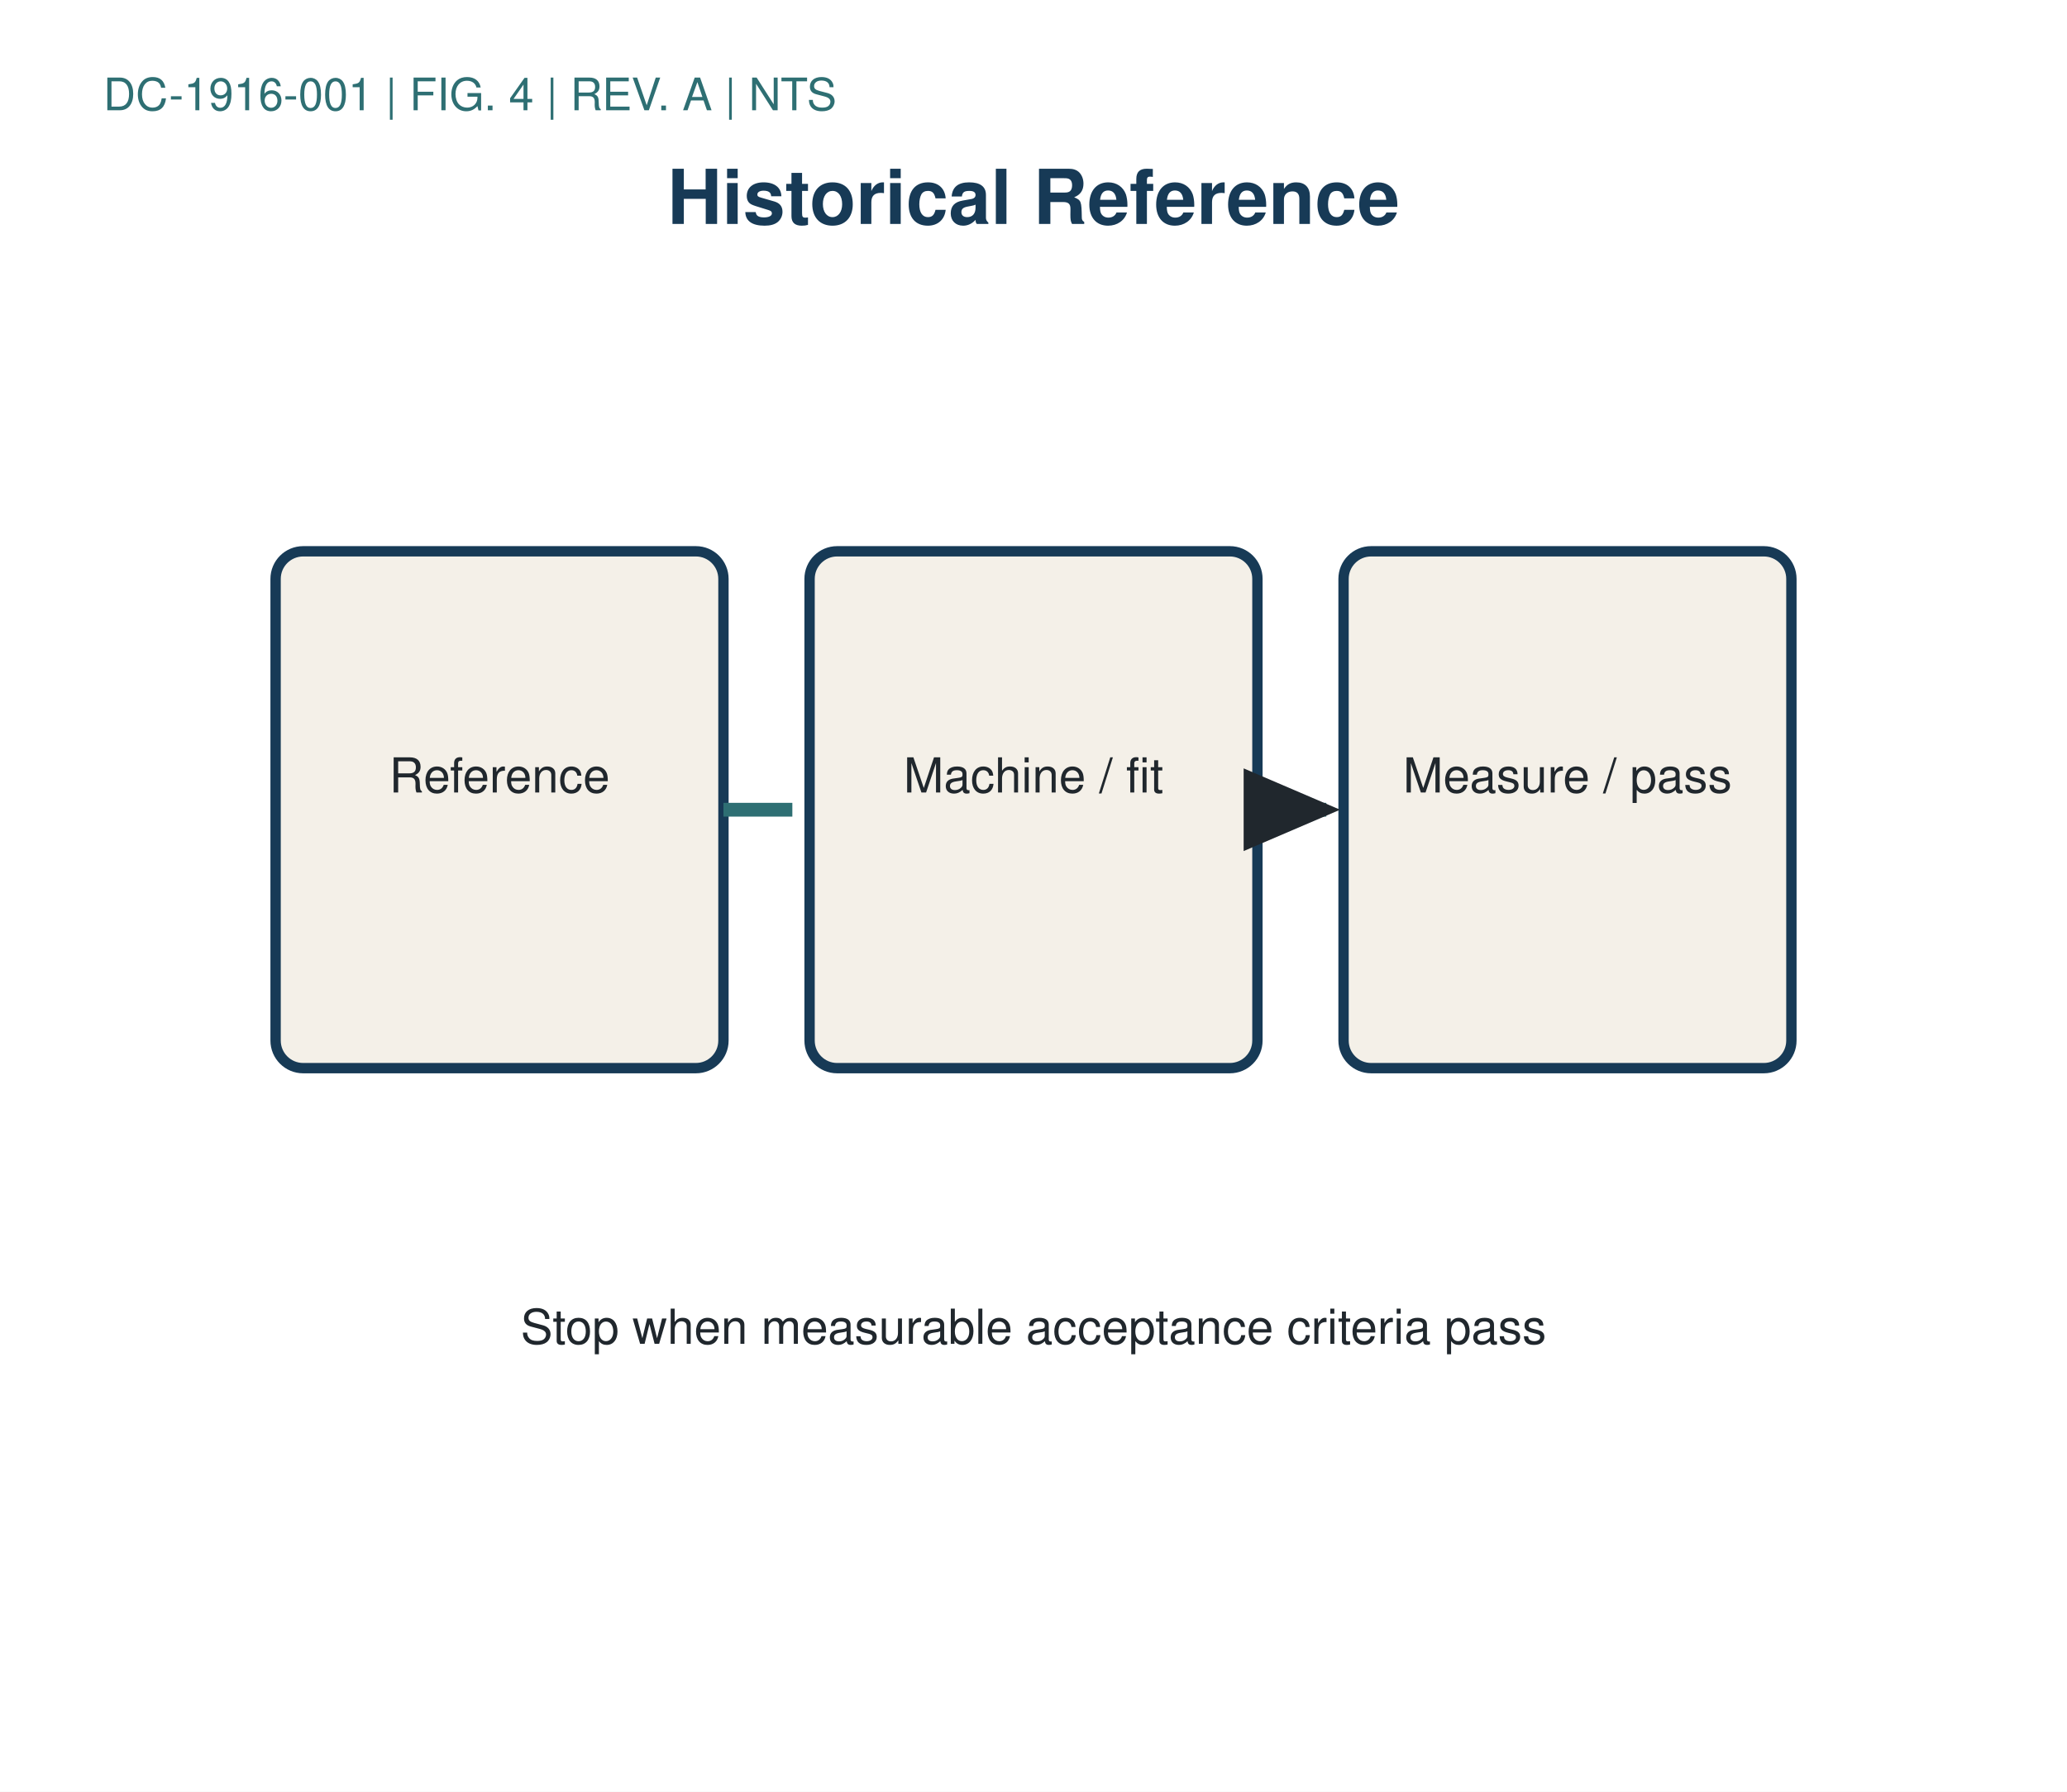
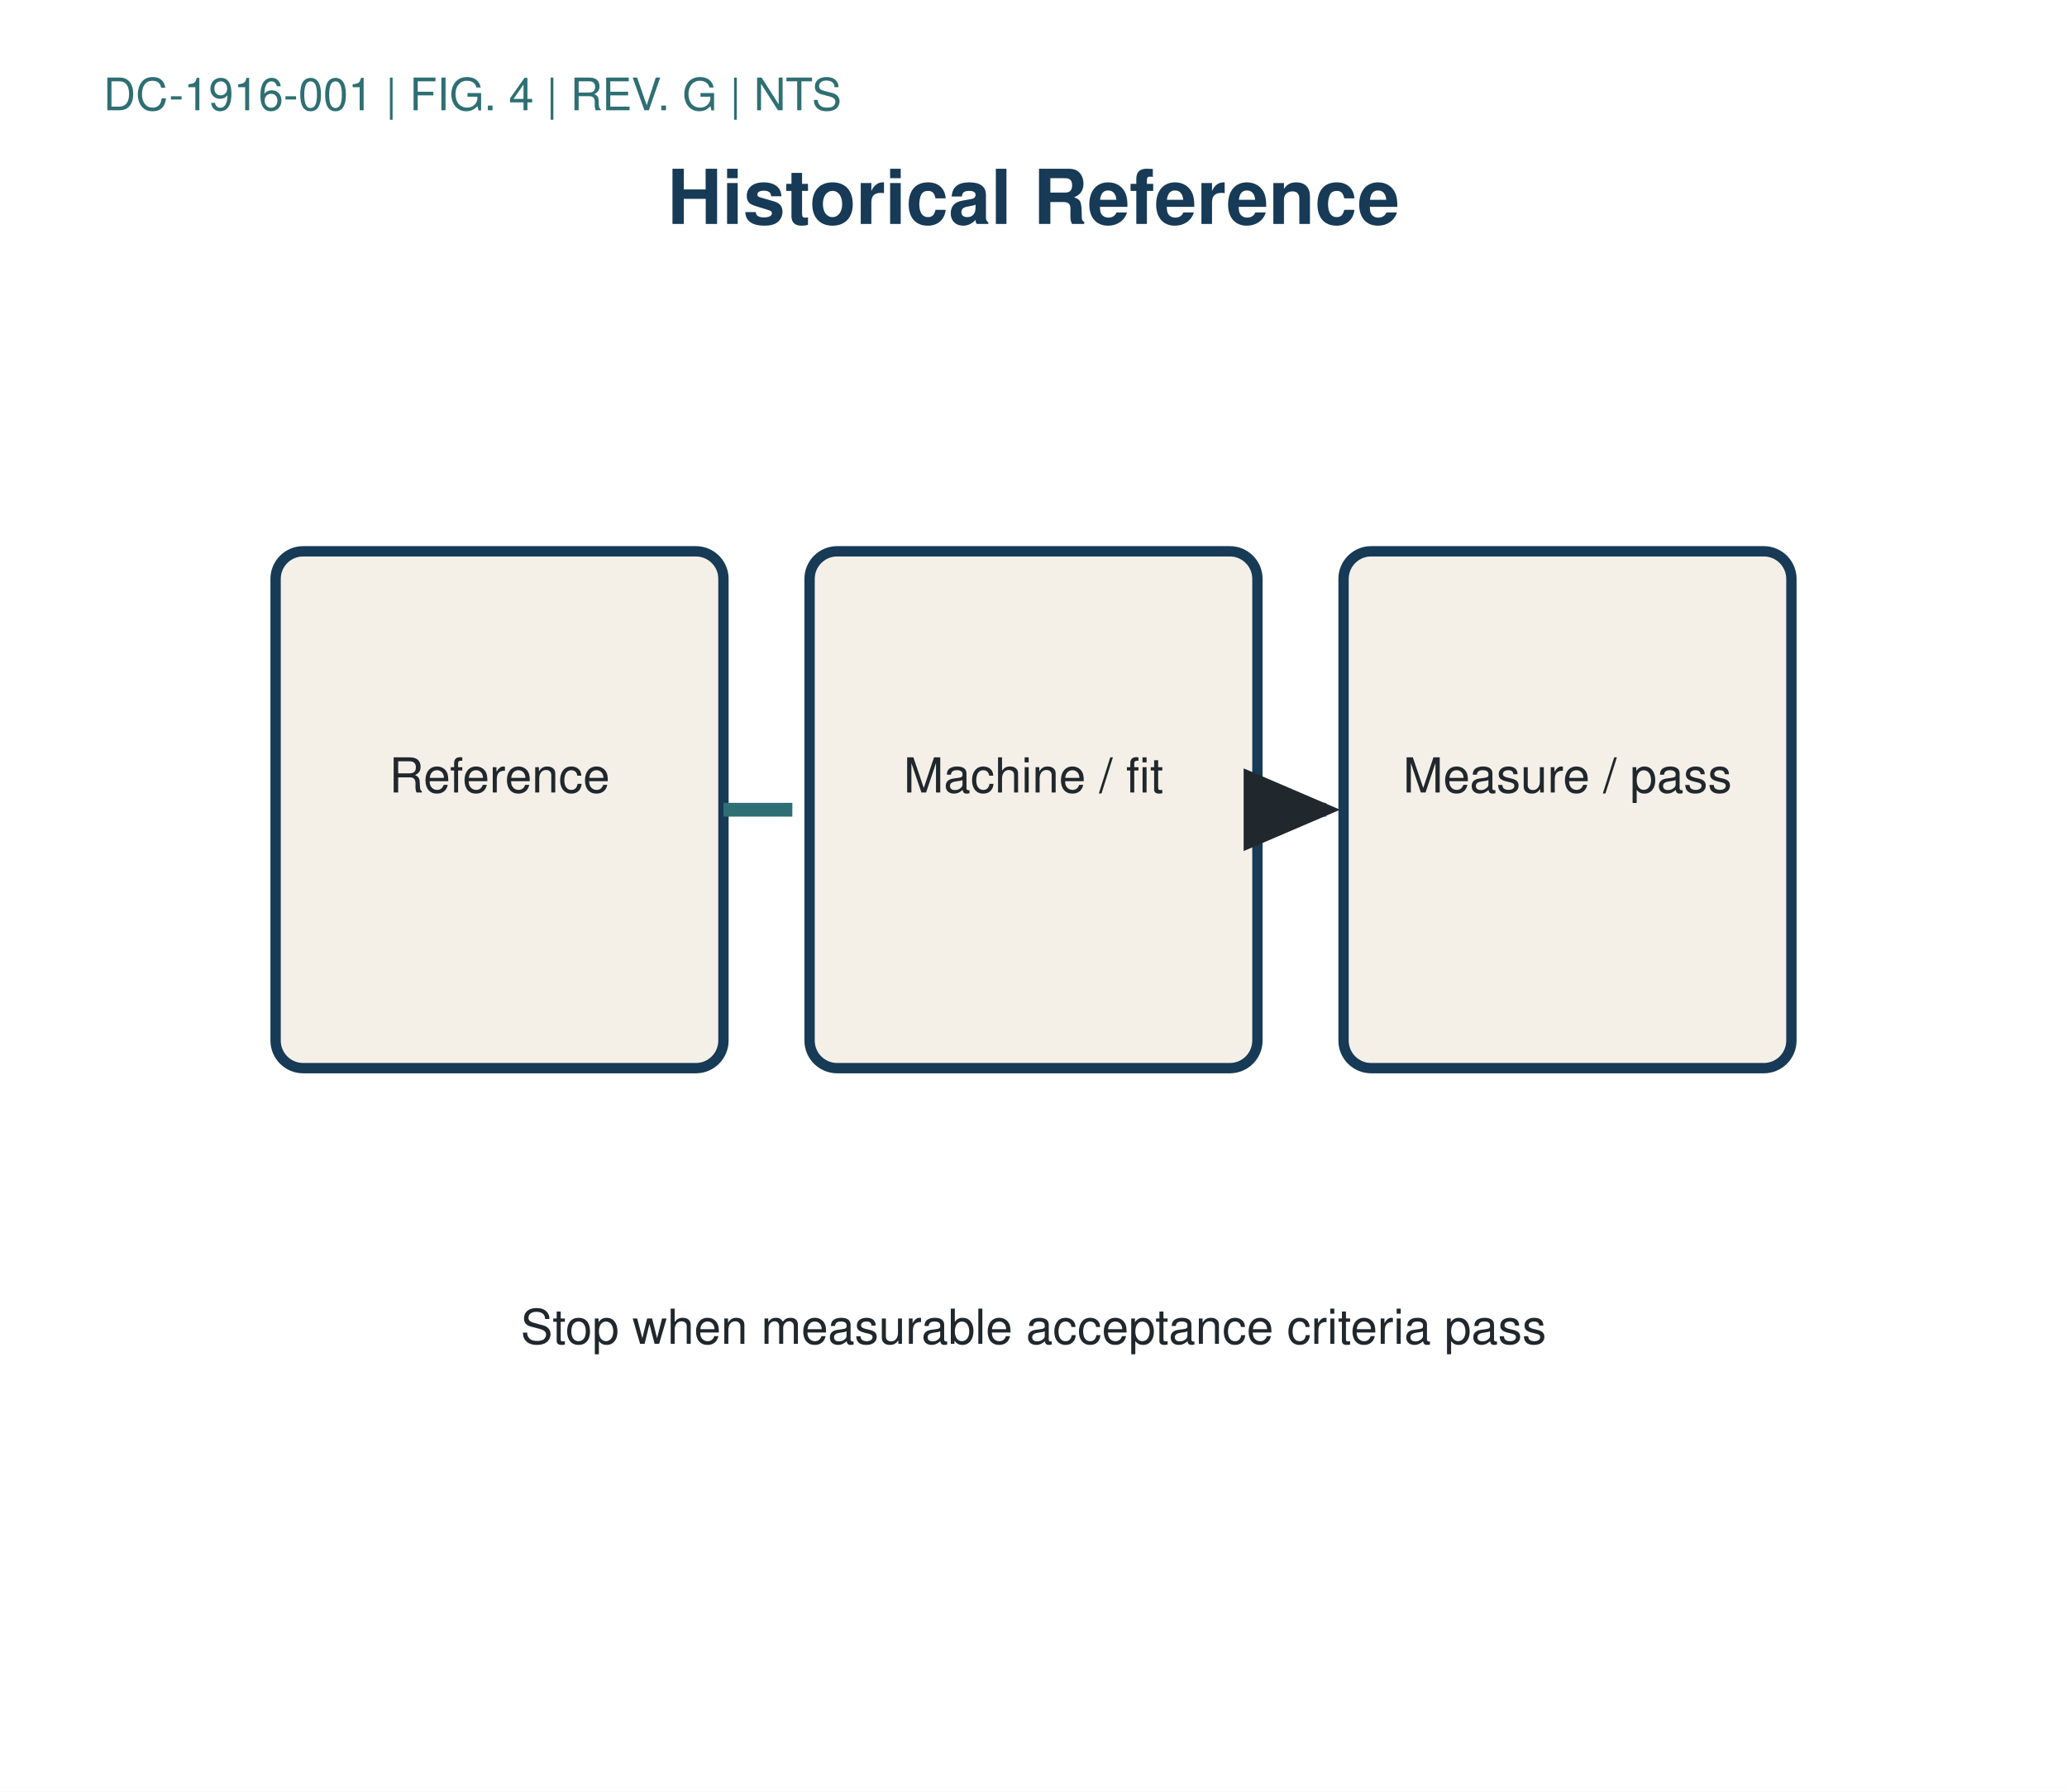
<svg xmlns="http://www.w3.org/2000/svg" width="600" height="520" viewBox="0 0 600 520">
  <defs>
    <marker id="a" markerWidth="8" markerHeight="8" refX="6" refY="3" orient="auto">
      <path d="M0,0 L0,6 L7,3 z" fill="#20272D" />
    </marker>
  </defs>
  <rect width="600" height="520" fill="white" />
-   <text x="30" y="32" font-family="Helvetica" font-size="13" fill="#2E6F73">DC-1916-001 | FIG. 4 | REV. A | NTS</text>
+   <text x="30" y="32" font-family="Helvetica" font-size="13" fill="#2E6F73">DC-1916-001 | FIG. 4 | REV. G | NTS</text>
  <text x="300" y="65" font-family="Helvetica" font-size="22" font-weight="bold" text-anchor="middle" fill="#173A56">Historical Reference</text>
  <g font-family="Helvetica" font-size="14" fill="#20272D">
    <rect x="80" y="160" width="130" height="150" rx="8" fill="#F4F0E8" stroke="#173A56" stroke-width="3" />
    <rect x="235" y="160" width="130" height="150" rx="8" fill="#F4F0E8" stroke="#173A56" stroke-width="3" />
    <rect x="390" y="160" width="130" height="150" rx="8" fill="#F4F0E8" stroke="#173A56" stroke-width="3" />
    <path d="M210 235 H230 M365 235 H385" stroke="#2E6F73" stroke-width="4" marker-end="url(#a)" />
    <text x="145" y="230" text-anchor="middle">Reference</text>
    <text x="300" y="230" text-anchor="middle">Machine / fit</text>
    <text x="455" y="230" text-anchor="middle">Measure / pass</text>
    <text x="300" y="390" text-anchor="middle">Stop when measurable acceptance criteria pass</text>
  </g>
</svg>
